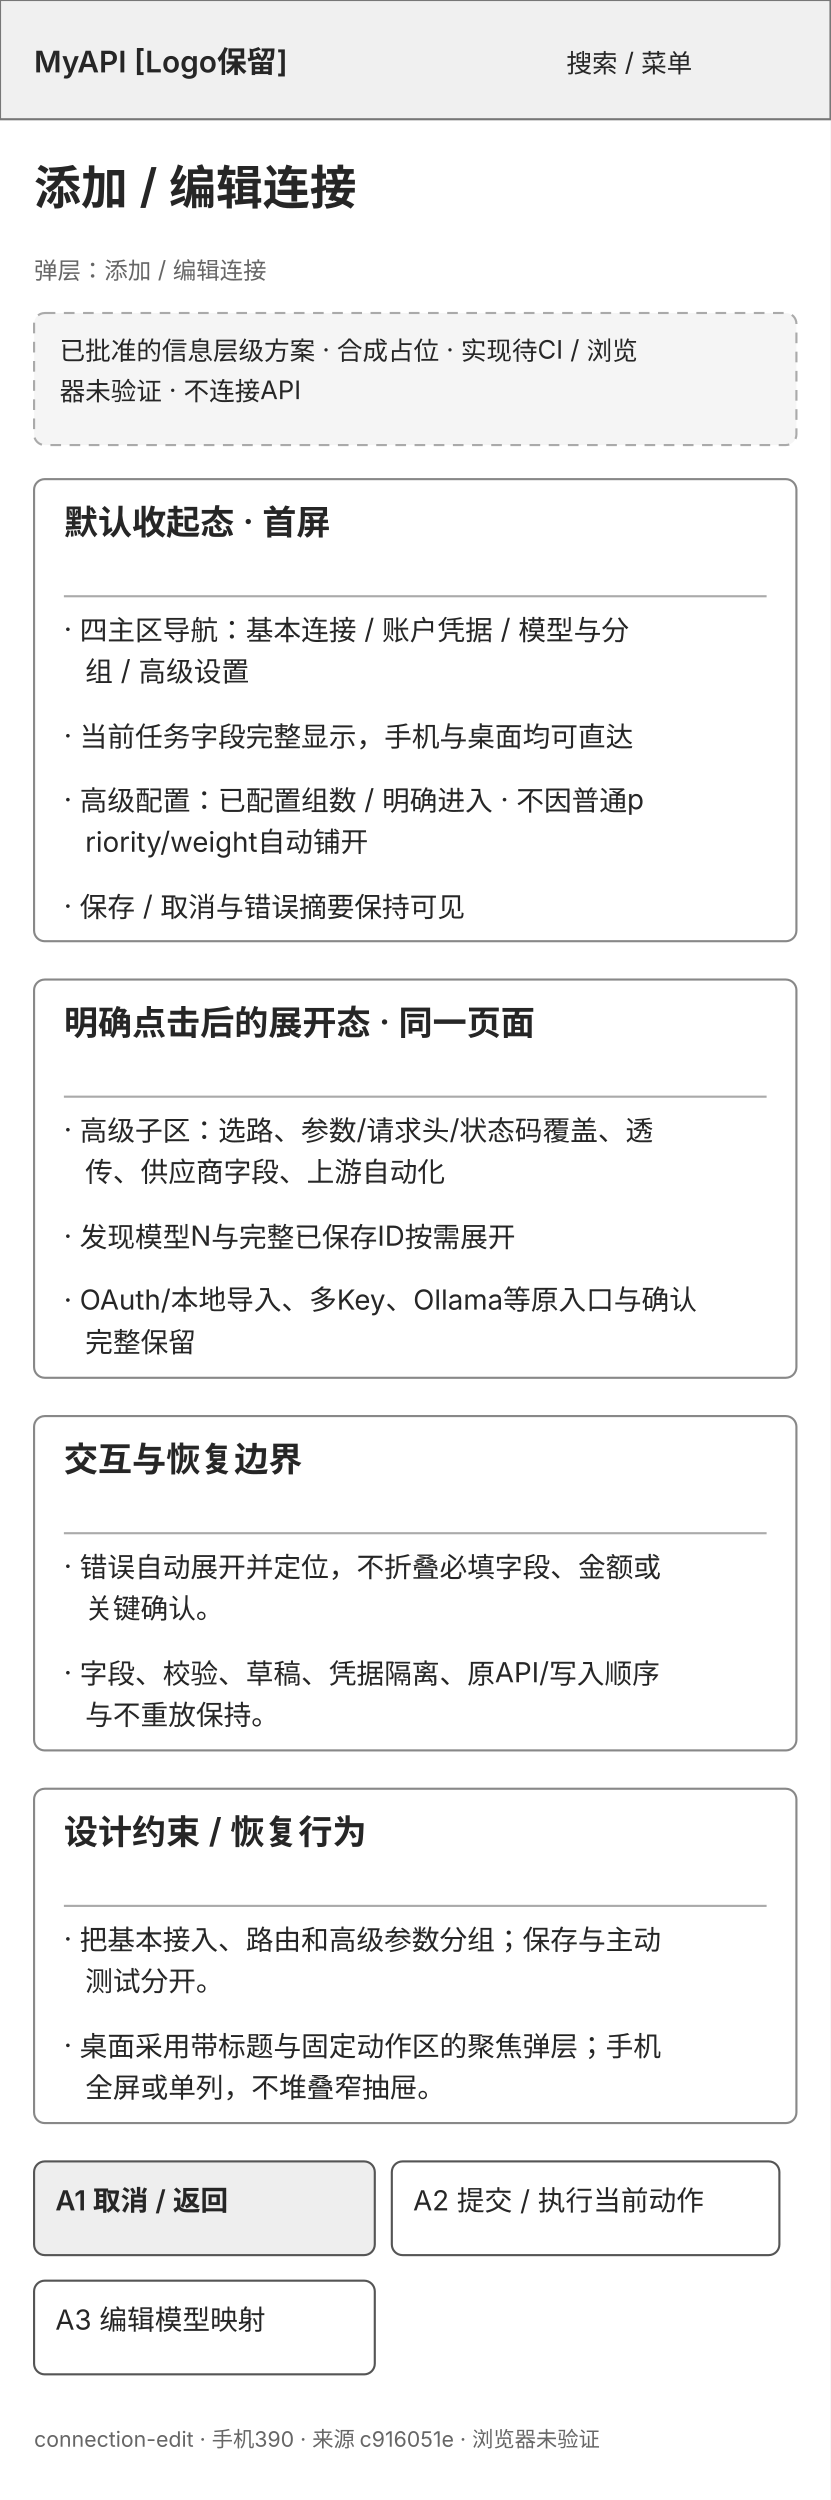
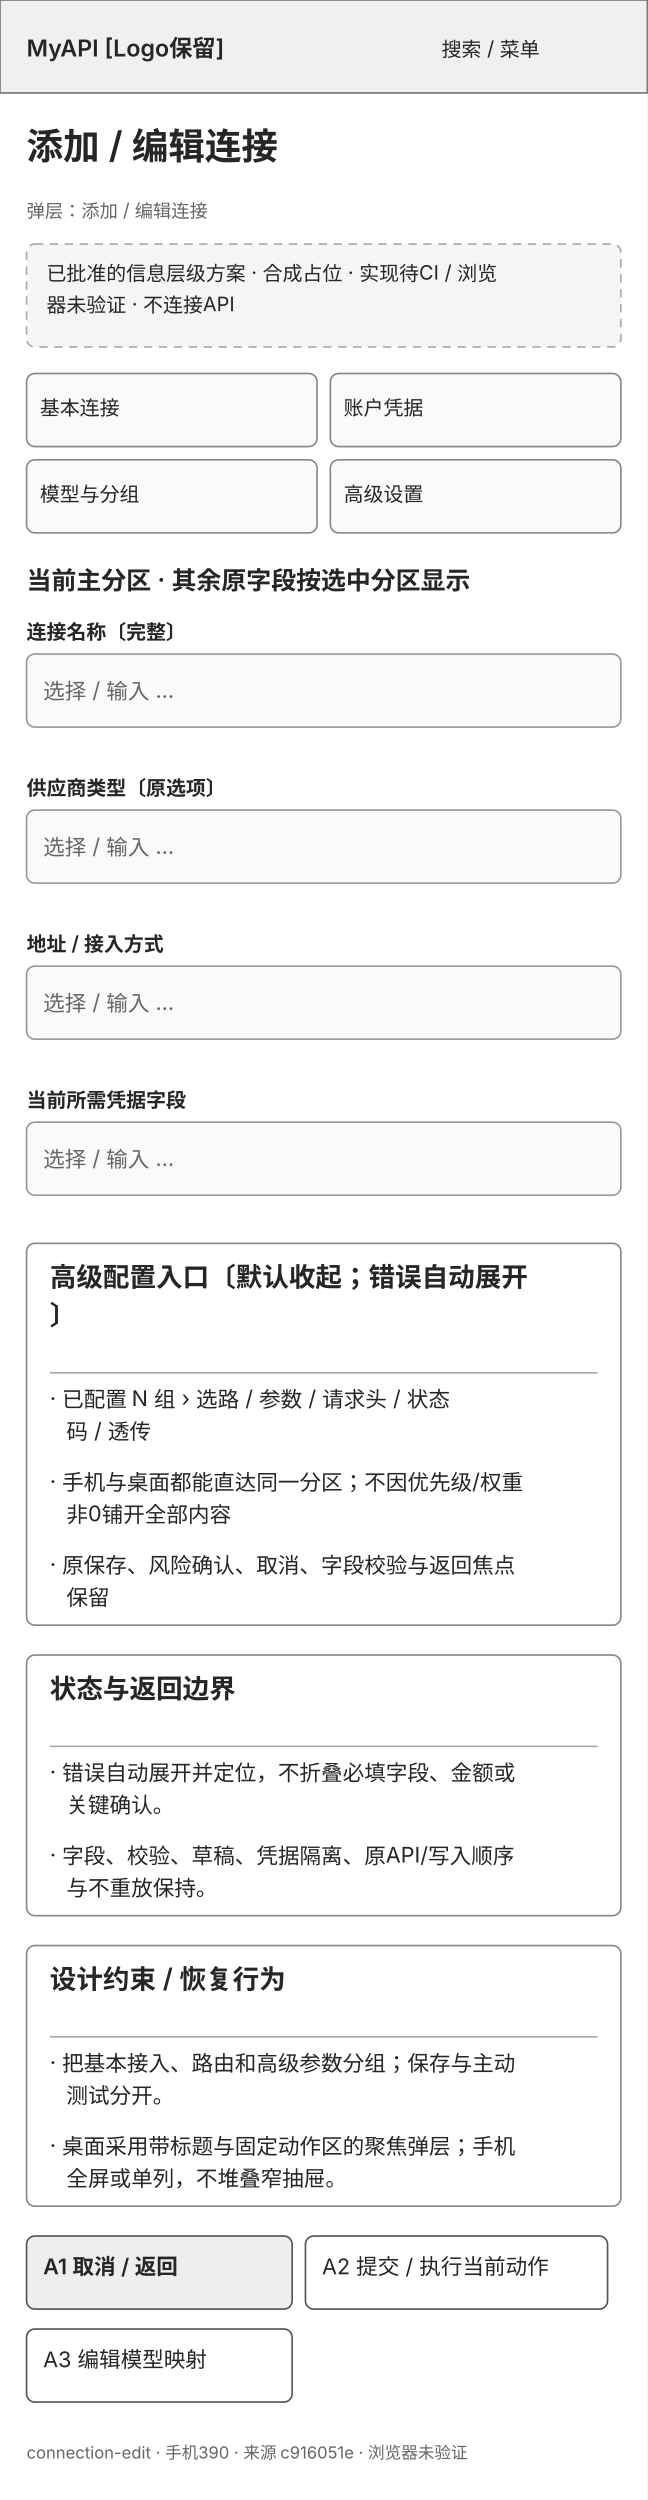
- <svg xmlns="http://www.w3.org/2000/svg" width="390" height="1174" viewBox="0 0 390 1174" role="img" aria-labelledby="title desc">
+ <svg xmlns="http://www.w3.org/2000/svg" width="390" height="1506" viewBox="0 0 390 1506" role="img" aria-labelledby="title desc">
  <rect width="100%" height="100%" fill="#ffffff" />
  <g font-family="system-ui, -apple-system, BlinkMacSystemFont, sans-serif">
    <rect x="0" y="0" width="390" height="56" rx="0" fill="#f0f0f0" stroke="#777777" />
    <text x="16" y="34" font-size="14" font-weight="600" fill="#262626">MyAPI  [Logo保留]</text>
    <text x="266" y="34" font-size="12" font-weight="normal" fill="#262626">搜索  /  菜单</text>
    <text x="16" y="96" font-size="22" font-weight="600" fill="#262626">添加 / 编辑连接</text>
    <text x="16" y="131" font-size="11" font-weight="normal" fill="#666666">弹层：添加 / 编辑连接</text>
    <rect x="16" y="147" width="358" height="62" rx="5" fill="#f5f5f5" stroke="#aaaaaa" stroke-dasharray="5 4" />
    <text x="28" y="169" font-size="12" font-weight="normal" fill="#262626">已批准的信息层级方案 · 合成占位 · 实现待CI / 浏览</text>
    <text x="28" y="188" font-size="12" font-weight="normal" fill="#262626">器未验证 · 不连接API</text>
-     <rect x="16" y="225" width="358" height="217" rx="5" fill="#ffffff" stroke="#888888" />
-     <text x="30" y="251" font-size="16" font-weight="600" fill="#262626">默认收起态 · 首屏</text>
-     <line x1="30" y1="280" x2="360" y2="280" stroke="#aaaaaa" />
-     <text x="30" y="300" font-size="13" font-weight="normal" fill="#262626">· 四主区导航：基本连接 / 账户凭据 / 模型与分</text>
-     <text x="40" y="320" font-size="13" font-weight="normal" fill="#262626">组 / 高级设置</text>
-     <text x="30" y="350" font-size="13" font-weight="normal" fill="#262626">· 当前任务字段完整显示，手机与桌面均可直达</text>
-     <text x="30" y="380" font-size="13" font-weight="normal" fill="#262626">· 高级配置：已配置组数 / 明确进入 · 不因普通p</text>
-     <text x="40" y="400" font-size="13" font-weight="normal" fill="#262626">riority/weight自动铺开</text>
-     <text x="30" y="430" font-size="13" font-weight="normal" fill="#262626">· 保存 / 取消与错误摘要保持可见</text>
-     <rect x="16" y="460" width="358" height="187" rx="5" fill="#ffffff" stroke="#888888" />
-     <text x="30" y="486" font-size="16" font-weight="600" fill="#262626">明确点击后的展开态 · 同一页面</text>
-     <line x1="30" y1="515" x2="360" y2="515" stroke="#aaaaaa" />
-     <text x="30" y="535" font-size="13" font-weight="normal" fill="#262626">· 高级子区：选路、参数/请求头/状态码覆盖、透</text>
-     <text x="40" y="555" font-size="13" font-weight="normal" fill="#262626">传、供应商字段、上游自动化</text>
-     <text x="30" y="585" font-size="13" font-weight="normal" fill="#262626">· 发现模型N与完整已保存ID按需展开</text>
-     <text x="30" y="615" font-size="13" font-weight="normal" fill="#262626">· OAuth/本地导入、多Key、Ollama等原入口与确认</text>
-     <text x="40" y="635" font-size="13" font-weight="normal" fill="#262626">完整保留</text>
-     <rect x="16" y="665" width="358" height="157" rx="5" fill="#ffffff" stroke="#888888" />
-     <text x="30" y="691" font-size="16" font-weight="600" fill="#262626">交互与恢复边界</text>
-     <line x1="30" y1="720" x2="360" y2="720" stroke="#aaaaaa" />
-     <text x="30" y="740" font-size="13" font-weight="normal" fill="#262626">· 错误自动展开并定位，不折叠必填字段、金额或</text>
-     <text x="40" y="760" font-size="13" font-weight="normal" fill="#262626">关键确认。</text>
-     <text x="30" y="790" font-size="13" font-weight="normal" fill="#262626">· 字段、校验、草稿、凭据隔离、原API/写入顺序</text>
-     <text x="40" y="810" font-size="13" font-weight="normal" fill="#262626">与不重放保持。</text>
-     <rect x="16" y="840" width="358" height="157" rx="5" fill="#ffffff" stroke="#888888" />
-     <text x="30" y="866" font-size="16" font-weight="600" fill="#262626">设计约束 / 恢复行为</text>
-     <line x1="30" y1="895" x2="360" y2="895" stroke="#aaaaaa" />
-     <text x="30" y="915" font-size="13" font-weight="normal" fill="#262626">· 把基本接入、路由和高级参数分组；保存与主动</text>
-     <text x="40" y="935" font-size="13" font-weight="normal" fill="#262626">测试分开。</text>
-     <text x="30" y="965" font-size="13" font-weight="normal" fill="#262626">· 桌面采用带标题与固定动作区的聚焦弹层；手机</text>
-     <text x="40" y="985" font-size="13" font-weight="normal" fill="#262626">全屏或单列，不堆叠窄抽屉。</text>
-     <rect x="16" y="1015" width="160" height="44" rx="5" fill="#eeeeee" stroke="#555555" />
-     <text x="26" y="1038" font-size="13" font-weight="600" fill="#262626">A1 取消 / 返回</text>
-     <rect x="184" y="1015" width="182" height="44" rx="5" fill="#ffffff" stroke="#555555" />
-     <text x="194" y="1038" font-size="13" font-weight="normal" fill="#262626">A2 提交 / 执行当前动作</text>
-     <rect x="16" y="1071" width="160" height="44" rx="5" fill="#ffffff" stroke="#555555" />
-     <text x="26" y="1094" font-size="13" font-weight="normal" fill="#262626">A3 编辑模型映射</text>
-     <text x="16" y="1149" font-size="10" font-weight="normal" fill="#666666">connection-edit · 手机390 · 来源 c916051e · 浏览器未验证</text>
+     <rect x="16.0" y="225" width="175.0" height="44" rx="5" fill="#fafafa" stroke="#888888" />
+     <text x="24.0" y="250" font-size="12" font-weight="normal" fill="#262626">基本连接</text>
+     <rect x="199.0" y="225" width="175.0" height="44" rx="5" fill="#fafafa" stroke="#888888" />
+     <text x="207.0" y="250" font-size="12" font-weight="normal" fill="#262626">账户凭据</text>
+     <rect x="16.0" y="277" width="175.0" height="44" rx="5" fill="#fafafa" stroke="#888888" />
+     <text x="24.0" y="302" font-size="12" font-weight="normal" fill="#262626">模型与分组</text>
+     <rect x="199.0" y="277" width="175.0" height="44" rx="5" fill="#fafafa" stroke="#888888" />
+     <text x="207.0" y="302" font-size="12" font-weight="normal" fill="#262626">高级设置</text>
+     <text x="16" y="355" font-size="15" font-weight="600" fill="#262626">当前主分区 · 其余原字段按选中分区显示</text>
+     <text x="16.0" y="385" font-size="12" font-weight="600" fill="#262626">连接名称〔完整〕</text>
+     <rect x="16.0" y="394" width="358.0" height="44" rx="5" fill="#fafafa" stroke="#999999" />
+     <text x="26.0" y="421" font-size="13" font-weight="normal" fill="#666666">选择 / 输入 …</text>
+     <text x="16.0" y="479" font-size="12" font-weight="600" fill="#262626">供应商类型〔原选项〕</text>
+     <rect x="16.0" y="488" width="358.0" height="44" rx="5" fill="#fafafa" stroke="#999999" />
+     <text x="26.0" y="515" font-size="13" font-weight="normal" fill="#666666">选择 / 输入 …</text>
+     <text x="16.0" y="573" font-size="12" font-weight="600" fill="#262626">地址 / 接入方式</text>
+     <rect x="16.0" y="582" width="358.0" height="44" rx="5" fill="#fafafa" stroke="#999999" />
+     <text x="26.0" y="609" font-size="13" font-weight="normal" fill="#666666">选择 / 输入 …</text>
+     <text x="16.0" y="667" font-size="12" font-weight="600" fill="#262626">当前所需凭据字段</text>
+     <rect x="16.0" y="676" width="358.0" height="44" rx="5" fill="#fafafa" stroke="#999999" />
+     <text x="26.0" y="703" font-size="13" font-weight="normal" fill="#666666">选择 / 输入 …</text>
+     <rect x="16" y="749" width="358" height="230" rx="5" fill="#ffffff" stroke="#888888" />
+     <text x="30" y="775" font-size="16" font-weight="600" fill="#262626">高级配置入口〔默认收起；错误自动展开</text>
+     <text x="30" y="798" font-size="16" font-weight="600" fill="#262626">〕</text>
+     <line x1="30" y1="827" x2="360" y2="827" stroke="#aaaaaa" />
+     <text x="30" y="847" font-size="13" font-weight="normal" fill="#262626">· 已配置 N 组  ›  选路 / 参数 / 请求头 / 状态</text>
+     <text x="40" y="867" font-size="13" font-weight="normal" fill="#262626">码 / 透传</text>
+     <text x="30" y="897" font-size="13" font-weight="normal" fill="#262626">· 手机与桌面都能直达同一分区；不因优先级/权重</text>
+     <text x="40" y="917" font-size="13" font-weight="normal" fill="#262626">非0铺开全部内容</text>
+     <text x="30" y="947" font-size="13" font-weight="normal" fill="#262626">· 原保存、风险确认、取消、字段校验与返回焦点</text>
+     <text x="40" y="967" font-size="13" font-weight="normal" fill="#262626">保留</text>
+     <rect x="16" y="997" width="358" height="157" rx="5" fill="#ffffff" stroke="#888888" />
+     <text x="30" y="1023" font-size="16" font-weight="600" fill="#262626">状态与返回边界</text>
+     <line x1="30" y1="1052" x2="360" y2="1052" stroke="#aaaaaa" />
+     <text x="30" y="1072" font-size="13" font-weight="normal" fill="#262626">· 错误自动展开并定位，不折叠必填字段、金额或</text>
+     <text x="40" y="1092" font-size="13" font-weight="normal" fill="#262626">关键确认。</text>
+     <text x="30" y="1122" font-size="13" font-weight="normal" fill="#262626">· 字段、校验、草稿、凭据隔离、原API/写入顺序</text>
+     <text x="40" y="1142" font-size="13" font-weight="normal" fill="#262626">与不重放保持。</text>
+     <rect x="16" y="1172" width="358" height="157" rx="5" fill="#ffffff" stroke="#888888" />
+     <text x="30" y="1198" font-size="16" font-weight="600" fill="#262626">设计约束 / 恢复行为</text>
+     <line x1="30" y1="1227" x2="360" y2="1227" stroke="#aaaaaa" />
+     <text x="30" y="1247" font-size="13" font-weight="normal" fill="#262626">· 把基本接入、路由和高级参数分组；保存与主动</text>
+     <text x="40" y="1267" font-size="13" font-weight="normal" fill="#262626">测试分开。</text>
+     <text x="30" y="1297" font-size="13" font-weight="normal" fill="#262626">· 桌面采用带标题与固定动作区的聚焦弹层；手机</text>
+     <text x="40" y="1317" font-size="13" font-weight="normal" fill="#262626">全屏或单列，不堆叠窄抽屉。</text>
+     <rect x="16" y="1347" width="160" height="44" rx="5" fill="#eeeeee" stroke="#555555" />
+     <text x="26" y="1370" font-size="13" font-weight="600" fill="#262626">A1 取消 / 返回</text>
+     <rect x="184" y="1347" width="182" height="44" rx="5" fill="#ffffff" stroke="#555555" />
+     <text x="194" y="1370" font-size="13" font-weight="normal" fill="#262626">A2 提交 / 执行当前动作</text>
+     <rect x="16" y="1403" width="160" height="44" rx="5" fill="#ffffff" stroke="#555555" />
+     <text x="26" y="1426" font-size="13" font-weight="normal" fill="#262626">A3 编辑模型映射</text>
+     <text x="16" y="1481" font-size="10" font-weight="normal" fill="#666666">connection-edit · 手机390 · 来源 c916051e · 浏览器未验证</text>
  </g>
</svg>
